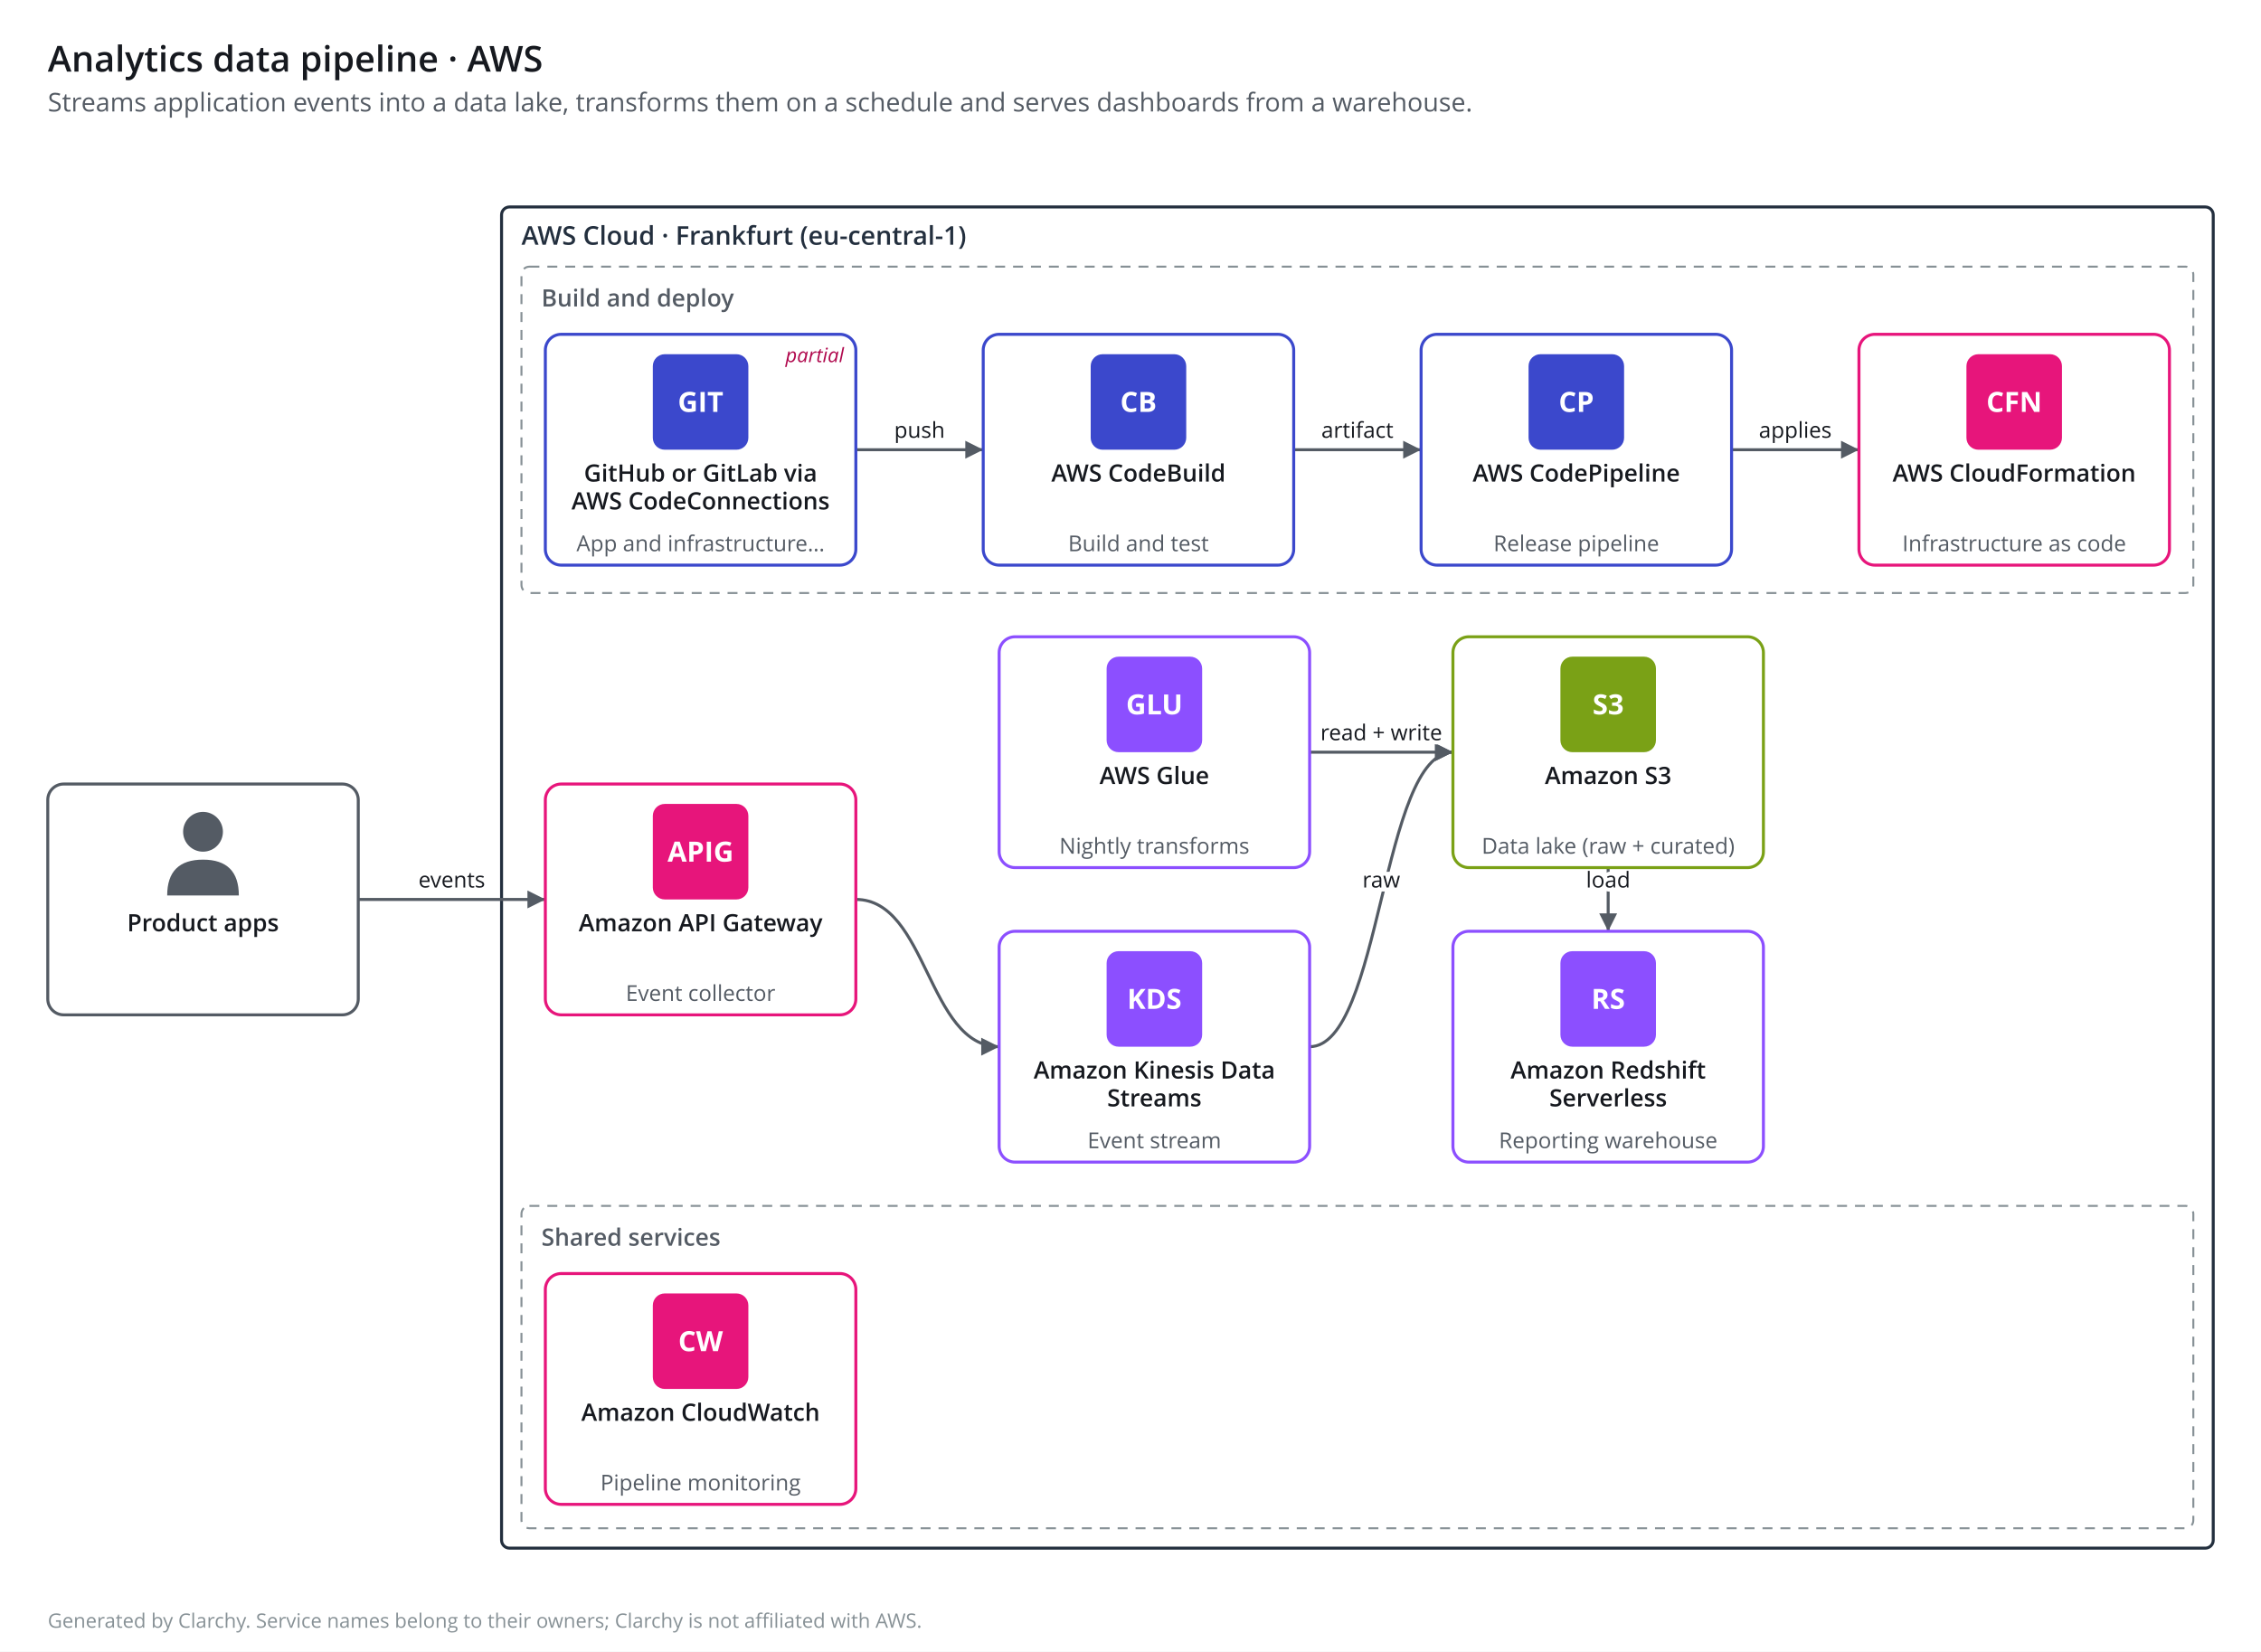
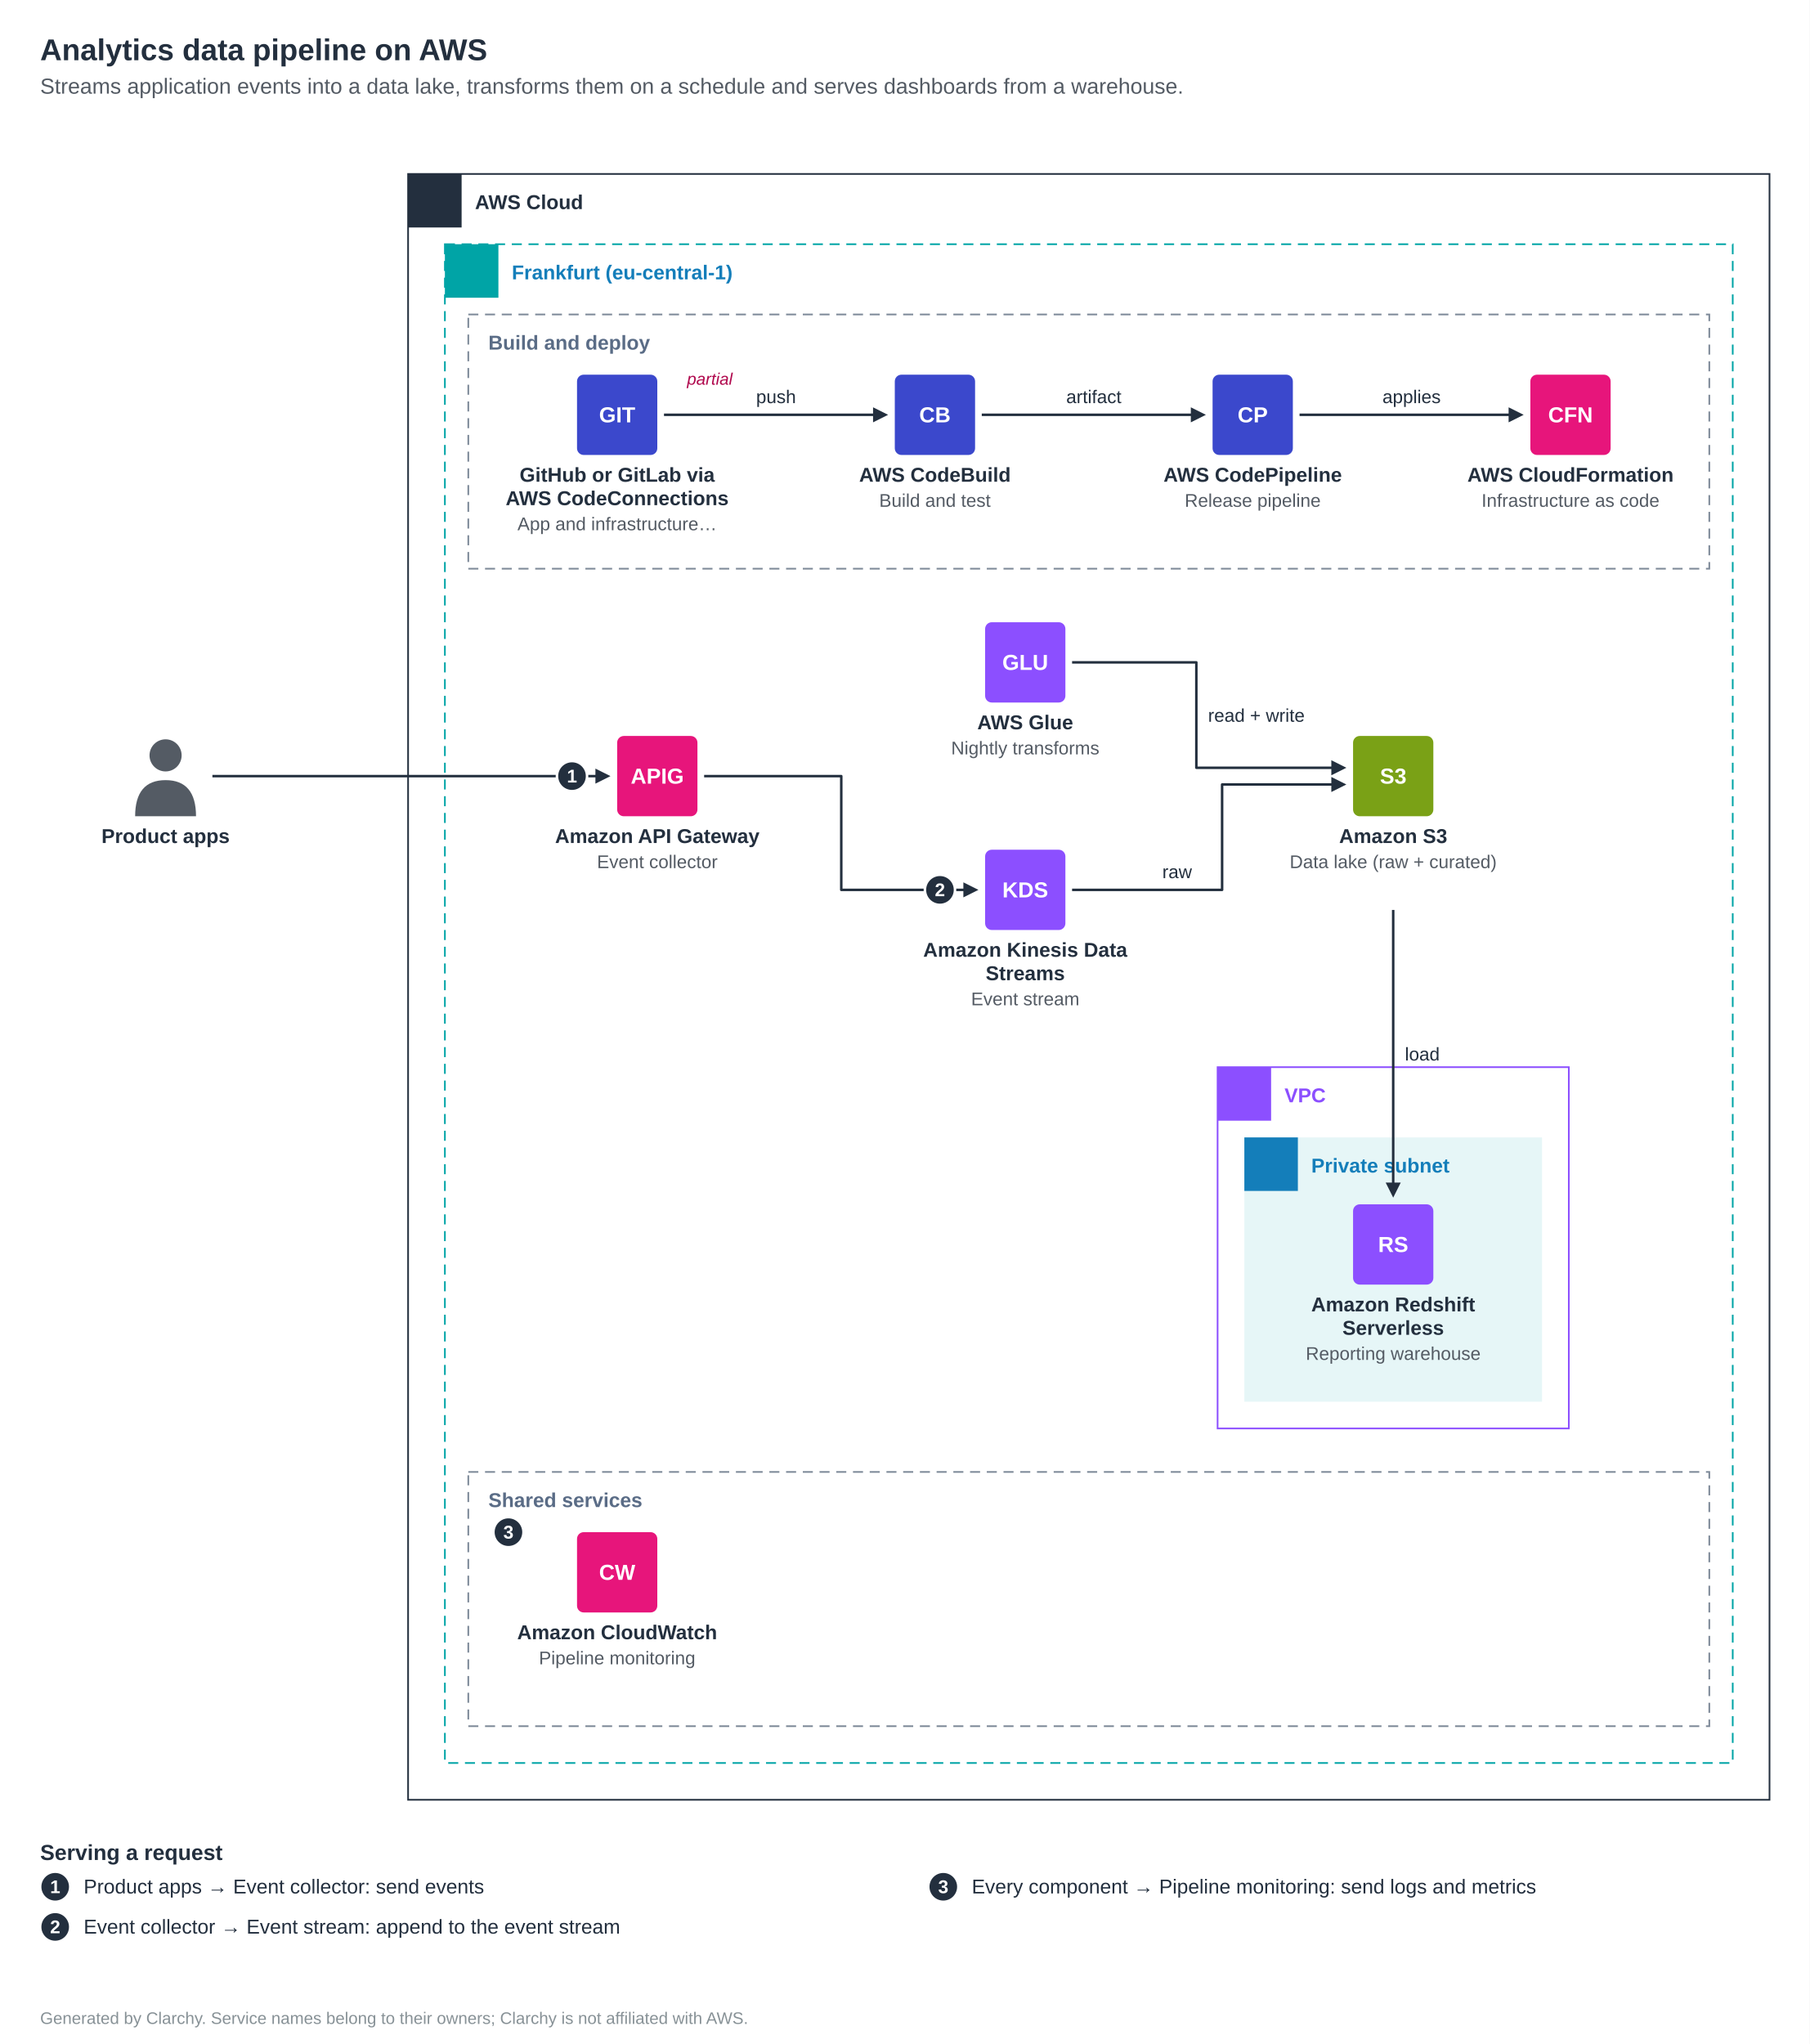
- <svg xmlns="http://www.w3.org/2000/svg" class="ca-diagram ca-aws" width="1136" height="830" viewBox="0 0 1136 830" role="img" data-body-top="80" data-body-bottom="802" aria-label="Analytics data pipeline on AWS">
-   <style>.ca-aws{font-family:'Open Sans', 'Helvetica Neue', Arial, sans-serif}
+ <svg xmlns="http://www.w3.org/2000/svg" class="ca-diagram ca-aws" width="1082" height="1222" viewBox="0 0 1082 1222" role="img" data-body-top="80" data-body-bottom="1194" data-drawing-bottom="1084" aria-label="Analytics data pipeline on AWS">
+   <style>.ca-aws{font-family:'Amazon Ember', 'Helvetica Neue', Arial, sans-serif}
.ca-aws .ca-bg{fill:#ffffff}
- .ca-aws .ca-title{font-size:18px;font-weight:600;fill:#16191f}
- .ca-aws .ca-subtitle{font-size:13px;fill:#545b64}
- .ca-aws .ca-cloud{fill:#FFFFFF;stroke:#232F3E;stroke-width:1.5;}
- .ca-aws .ca-cloud-label{font-size:13px;font-weight:600;fill:#232F3E}
- .ca-aws .ca-band{fill:none;stroke:#879196;stroke-dasharray:5 4}
- .ca-aws .ca-band-label{font-size:12px;font-weight:600;fill:#545B64}
- .ca-aws .ca-node-box{fill:#ffffff;stroke-width:1.5}
- .ca-aws .ca-badge{font-size:14px;font-weight:700;fill:#ffffff}
- .ca-aws .ca-service{font-size:12px;font-weight:600;fill:#16191f}
- .ca-aws .ca-label{font-size:11px;fill:#545b64}
+ .ca-aws .ca-title{font-size:18px;font-weight:700;fill:#232F3E}
+ .ca-aws .ca-subtitle{font-size:13px;fill:#545B64}
+ .ca-aws .ca-group-label{font-size:12px;font-weight:600;fill:#232F3E}
+ .ca-aws .ca-badge{font-size:13px;font-weight:700;fill:#ffffff}
+ .ca-aws .ca-service{font-size:12px;font-weight:600;fill:#232F3E}
+ .ca-aws .ca-label{font-size:11px;fill:#545B64}
.ca-aws .ca-fidelity{font-size:10px;font-style:italic;fill:#b0084d}
- .ca-aws .ca-edge{fill:none;stroke:#545B64;stroke-width:1.5}
- .ca-aws .ca-arrow{fill:#545B64}
- .ca-aws .ca-edge-label{font-size:11px;fill:#16191f;paint-order:stroke;stroke:#ffffff;stroke-width:4}
- .ca-aws .ca-footer{font-size:10px;fill:#879196}</style>
-   <rect class="ca-bg" width="1136" height="830" />
-   <text class="ca-title" x="24" y="36">Analytics data pipeline · AWS</text>
+ .ca-aws .ca-edge{fill:none;stroke:#232F3E;stroke-width:1.5;stroke-linejoin:round}
+ .ca-aws .ca-arrow{fill:#232F3E}
+ .ca-aws .ca-edge-label{font-size:11px;fill:#232F3E;paint-order:stroke;stroke:#ffffff;stroke-width:4;stroke-linejoin:round}
+ .ca-aws .ca-step circle{fill:#232F3E;stroke:#ffffff;stroke-width:1.5}
+ .ca-aws .ca-step text{font-size:11px;font-weight:700;fill:#ffffff}
+ .ca-aws .ca-steps-title{font-size:13px;font-weight:700;fill:#232F3E}
+ .ca-aws .ca-steps-text{font-size:12px;fill:#232F3E}
+ .ca-aws .ca-footer{font-size:10px;fill:#879196}
+ .ca-aws .ca-node-box{fill:transparent;stroke:transparent;stroke-width:1.5}
+ .ca-aws .ca-group-cloud{fill:none;stroke:#232F3E}
+ .ca-aws .ca-group-cloud-label{fill:#232F3E;font-weight:600}
+ .ca-aws .ca-group-region{fill:none;stroke:#00A4A6;stroke-dasharray:6 4}
+ .ca-aws .ca-group-region-label{fill:#147EBA;font-weight:600}
+ .ca-aws .ca-group-vpc{fill:none;stroke:#8C4FFF}
+ .ca-aws .ca-group-vpc-label{fill:#8C4FFF;font-weight:600}
+ .ca-aws .ca-group-public{fill:#F2F6E8;stroke:none}
+ .ca-aws .ca-group-public-label{fill:#248814;font-weight:600}
+ .ca-aws .ca-group-private{fill:#E6F6F7;stroke:none}
+ .ca-aws .ca-group-private-label{fill:#147EBA;font-weight:600}
+ .ca-aws .ca-group-generic{fill:none;stroke:#7D8998;stroke-dasharray:6 4}
+ .ca-aws .ca-group-generic-label{fill:#5A6C86;font-weight:600}</style>
+   <rect class="ca-bg" width="1082" height="1222" />
+   <text class="ca-title" x="24" y="36">Analytics data pipeline on AWS</text>
  <text class="ca-subtitle" x="24" y="56">Streams application events into a data lake, transforms them on a schedule and serves dashboards from a warehouse.</text>
-   <rect class="ca-cloud" x="252" y="104" width="860" height="674" rx="4" />
-   <text class="ca-cloud-label" x="262" y="123">AWS Cloud · Frankfurt (eu-central-1)</text>
-   <rect class="ca-band" x="262" y="134" width="840" height="164" rx="4" />
-   <text class="ca-band-label" x="272" y="154">Build and deploy</text>
-   <rect class="ca-band" x="262" y="606" width="840" height="162" rx="4" />
-   <text class="ca-band-label" x="272" y="626">Shared services</text>
-   <path class="ca-edge" data-from="apps" data-to="collector" d="M180,452 C227,452 227,452 274,452" />
-   <polygon class="ca-arrow" data-from="apps" data-to="collector" points="274,452 265,447.5 265,456.5" />
-   <text class="ca-edge-label" data-from="apps" data-to="collector" x="227" y="446" text-anchor="middle">events</text>
-   <path class="ca-edge" data-from="collector" data-to="stream" d="M430,452 C466,452 466,526 502,526" />
-   <polygon class="ca-arrow" data-from="collector" data-to="stream" points="502,526 493,521.5 493,530.5" />
-   <path class="ca-edge" data-from="stream" data-to="lake" d="M658,526 C694,526 694,378 730,378" />
-   <polygon class="ca-arrow" data-from="stream" data-to="lake" points="730,378 721,373.5 721,382.5" />
-   <text class="ca-edge-label" data-from="stream" data-to="lake" x="694" y="446" text-anchor="middle">raw</text>
-   <path class="ca-edge" data-from="etl" data-to="lake" d="M658,378 C694,378 694,378 730,378" />
-   <polygon class="ca-arrow" data-from="etl" data-to="lake" points="730,378 721,373.5 721,382.5" />
-   <text class="ca-edge-label" data-from="etl" data-to="lake" x="694" y="372" text-anchor="middle">read + write</text>
-   <path class="ca-edge" data-from="lake" data-to="warehouse" d="M808,436 C808,452 808,452 808,468" />
-   <polygon class="ca-arrow" data-from="lake" data-to="warehouse" points="808,468 803.5,459 812.5,459" />
-   <text class="ca-edge-label" data-from="lake" data-to="warehouse" x="808" y="446" text-anchor="middle">load</text>
-   <path class="ca-edge" data-from="repo" data-to="build" d="M430,226 C462,226 462,226 494,226" />
-   <polygon class="ca-arrow" data-from="repo" data-to="build" points="494,226 485,221.5 485,230.5" />
-   <text class="ca-edge-label" data-from="repo" data-to="build" x="462" y="220" text-anchor="middle">push</text>
-   <path class="ca-edge" data-from="build" data-to="deploy" d="M650,226 C682,226 682,226 714,226" />
-   <polygon class="ca-arrow" data-from="build" data-to="deploy" points="714,226 705,221.5 705,230.5" />
-   <text class="ca-edge-label" data-from="build" data-to="deploy" x="682" y="220" text-anchor="middle">artifact</text>
-   <path class="ca-edge" data-from="deploy" data-to="infra-code" d="M870,226 C902,226 902,226 934,226" />
-   <polygon class="ca-arrow" data-from="deploy" data-to="infra-code" points="934,226 925,221.5 925,230.5" />
-   <text class="ca-edge-label" data-from="deploy" data-to="infra-code" x="902" y="220" text-anchor="middle">applies</text>
+   <rect class="ca-group ca-group-cloud" x="244" y="104" width="814" height="972" rx="0" />
+   <rect x="244" y="104" width="32" height="32" fill="#232F3E" />
+   <text class="ca-group-label ca-group-cloud-label" x="284" y="125">AWS Cloud</text>
+   <rect class="ca-group ca-group-region" x="266" y="146" width="770" height="908" rx="0" />
+   <rect x="266" y="146" width="32" height="32" fill="#00A4A6" />
+   <text class="ca-group-label ca-group-region-label" x="306" y="167">Frankfurt (eu-central-1)</text>
+   <rect class="ca-group ca-group-generic" x="280" y="188" width="742" height="152" rx="0" />
+   <text class="ca-group-label ca-group-generic-label" x="292" y="209">Build and deploy</text>
+   <rect class="ca-group ca-group-vpc" x="728" y="638" width="210" height="216" rx="0" />
+   <rect x="728" y="638" width="32" height="32" fill="#8C4FFF" />
+   <text class="ca-group-label ca-group-vpc-label" x="768" y="659">VPC</text>
+   <rect class="ca-group ca-group-private" x="744" y="680" width="178" height="158" rx="0" />
+   <rect x="744" y="680" width="32" height="32" fill="#147EBA" />
+   <text class="ca-group-label ca-group-private-label" x="784" y="701">Private subnet</text>
+   <rect class="ca-group ca-group-generic" x="280" y="880" width="742" height="152" rx="0" />
+   <text class="ca-group-label ca-group-generic-label" x="292" y="901">Shared services</text>
+   <path class="ca-edge" data-from="apps" data-to="collector" d="M127,464 L359,464" />
+   <polygon class="ca-arrow" data-from="apps" data-to="collector" points="365,464 356,459.5 356,468.5" />
+   <path class="ca-edge" data-from="collector" data-to="stream" d="M421,464 L503,464 L503,532 L579,532" />
+   <polygon class="ca-arrow" data-from="collector" data-to="stream" points="585,532 576,527.5 576,536.5" />
+   <path class="ca-edge" data-from="stream" data-to="lake" d="M641,532 L730.7,532 L730.7,469 L799,469" />
+   <polygon class="ca-arrow" data-from="stream" data-to="lake" points="805,469 796,464.5 796,473.5" />
+   <text class="ca-edge-label" data-from="stream" data-to="lake" x="703.8" y="525" text-anchor="middle">raw</text>
+   <path class="ca-edge" data-from="etl" data-to="lake" d="M641,396 L715.3,396 L715.3,459 L799,459" />
+   <polygon class="ca-arrow" data-from="etl" data-to="lake" points="805,459 796,454.5 796,463.5" />
+   <text class="ca-edge-label" data-from="etl" data-to="lake" x="722.3" y="431.5" text-anchor="start">read + write</text>
+   <path class="ca-edge" data-from="lake" data-to="warehouse" d="M833,544 L833,710" />
+   <polygon class="ca-arrow" data-from="lake" data-to="warehouse" points="833,716 828.5,707 837.5,707" />
+   <text class="ca-edge-label" data-from="lake" data-to="warehouse" x="840" y="634" text-anchor="start">load</text>
+   <path class="ca-edge" data-from="repo" data-to="build" d="M397,248 L525,248" />
+   <polygon class="ca-arrow" data-from="repo" data-to="build" points="531,248 522,243.5 522,252.5" />
+   <text class="ca-edge-label" data-from="repo" data-to="build" x="464" y="241" text-anchor="middle">push</text>
+   <path class="ca-edge" data-from="build" data-to="deploy" d="M587,248 L715,248" />
+   <polygon class="ca-arrow" data-from="build" data-to="deploy" points="721,248 712,243.5 712,252.5" />
+   <text class="ca-edge-label" data-from="build" data-to="deploy" x="654" y="241" text-anchor="middle">artifact</text>
+   <path class="ca-edge" data-from="deploy" data-to="infra-code" d="M777,248 L905,248" />
+   <polygon class="ca-arrow" data-from="deploy" data-to="infra-code" points="911,248 902,243.5 902,252.5" />
+   <text class="ca-edge-label" data-from="deploy" data-to="infra-code" x="844" y="241" text-anchor="middle">applies</text>
  <g class="node" data-id="apps" data-capability="client" data-stage="users">
-     <rect class="ca-node-box" x="24" y="394" width="156" height="116" rx="8" style="stroke:#545B64" />
+     <rect class="ca-node-box" x="24" y="434" width="150" height="110" rx="4" />
    <g fill="#545B64">
-       <circle cx="102" cy="418" r="10" />
-       <path d="M84,450 Q84,432 102,432 Q120,432 120,450 Z" />
+       <circle cx="99" cy="451.6" r="9.6" />
+       <path d="M80.8,488 Q80.8,466.4 99,466.4 Q117.2,466.4 117.2,488 Z" />
    </g>
-     <text class="ca-service" x="102" y="468" text-anchor="middle">Product apps</text>
+     <text class="ca-service" x="99" y="504" text-anchor="middle">Product apps</text>
  </g>
  <g class="node" data-id="collector" data-capability="api-gateway" data-stage="serve">
-     <rect class="ca-node-box" x="274" y="394" width="156" height="116" rx="8" style="stroke:#E7157B" />
-     <rect x="328" y="404" width="48" height="48" rx="6" fill="#E7157B" />
-     <text class="ca-badge" x="352" y="433" text-anchor="middle">APIG</text>
-     <text class="ca-service" x="352" y="468" text-anchor="middle">Amazon API Gateway</text>
-     <text class="ca-label" x="352" y="503" text-anchor="middle">Event collector</text>
+     <rect class="ca-node-box" x="318" y="434" width="150" height="110" rx="4" />
+     <rect x="369" y="440" width="48" height="48" rx="4" fill="#E7157B" />
+     <text class="ca-badge" x="393" y="468.5" text-anchor="middle">APIG</text>
+     <text class="ca-service" x="393" y="504" text-anchor="middle">Amazon API Gateway</text>
+     <text class="ca-label" x="393" y="519" text-anchor="middle">Event collector</text>
  </g>
  <g class="node" data-id="stream" data-capability="stream" data-stage="integrate">
-     <rect class="ca-node-box" x="502" y="468" width="156" height="116" rx="8" style="stroke:#8C4FFF" />
-     <rect x="556" y="478" width="48" height="48" rx="6" fill="#8C4FFF" />
-     <text class="ca-badge" x="580" y="507" text-anchor="middle">KDS</text>
-     <text class="ca-service" x="580" y="542" text-anchor="middle">Amazon Kinesis Data</text>
-     <text class="ca-service" x="580" y="556" text-anchor="middle">Streams</text>
-     <text class="ca-label" x="580" y="577" text-anchor="middle">Event stream</text>
+     <rect class="ca-node-box" x="538" y="502" width="150" height="110" rx="4" />
+     <rect x="589" y="508" width="48" height="48" rx="4" fill="#8C4FFF" />
+     <text class="ca-badge" x="613" y="536.5" text-anchor="middle">KDS</text>
+     <text class="ca-service" x="613" y="572" text-anchor="middle">Amazon Kinesis Data</text>
+     <text class="ca-service" x="613" y="586" text-anchor="middle">Streams</text>
+     <text class="ca-label" x="613" y="601" text-anchor="middle">Event stream</text>
  </g>
  <g class="node" data-id="etl" data-capability="batch-etl" data-stage="integrate">
-     <rect class="ca-node-box" x="502" y="320" width="156" height="116" rx="8" style="stroke:#8C4FFF" />
-     <rect x="556" y="330" width="48" height="48" rx="6" fill="#8C4FFF" />
-     <text class="ca-badge" x="580" y="359" text-anchor="middle">GLU</text>
-     <text class="ca-service" x="580" y="394" text-anchor="middle">AWS Glue</text>
-     <text class="ca-label" x="580" y="429" text-anchor="middle">Nightly transforms</text>
+     <rect class="ca-node-box" x="538" y="366" width="150" height="110" rx="4" />
+     <rect x="589" y="372" width="48" height="48" rx="4" fill="#8C4FFF" />
+     <text class="ca-badge" x="613" y="400.5" text-anchor="middle">GLU</text>
+     <text class="ca-service" x="613" y="436" text-anchor="middle">AWS Glue</text>
+     <text class="ca-label" x="613" y="451" text-anchor="middle">Nightly transforms</text>
  </g>
  <g class="node" data-id="lake" data-capability="object-storage" data-stage="store">
-     <rect class="ca-node-box" x="730" y="320" width="156" height="116" rx="8" style="stroke:#7AA116" />
-     <rect x="784" y="330" width="48" height="48" rx="6" fill="#7AA116" />
-     <text class="ca-badge" x="808" y="359" text-anchor="middle">S3</text>
-     <text class="ca-service" x="808" y="394" text-anchor="middle">Amazon S3</text>
-     <text class="ca-label" x="808" y="429" text-anchor="middle">Data lake (raw + curated)</text>
+     <rect class="ca-node-box" x="758" y="434" width="150" height="110" rx="4" />
+     <rect x="809" y="440" width="48" height="48" rx="4" fill="#7AA116" />
+     <text class="ca-badge" x="833" y="468.5" text-anchor="middle">S3</text>
+     <text class="ca-service" x="833" y="504" text-anchor="middle">Amazon S3</text>
+     <text class="ca-label" x="833" y="519" text-anchor="middle">Data lake (raw + curated)</text>
  </g>
  <g class="node" data-id="warehouse" data-capability="data-warehouse" data-stage="store">
-     <rect class="ca-node-box" x="730" y="468" width="156" height="116" rx="8" style="stroke:#8C4FFF" />
-     <rect x="784" y="478" width="48" height="48" rx="6" fill="#8C4FFF" />
-     <text class="ca-badge" x="808" y="507" text-anchor="middle">RS</text>
-     <text class="ca-service" x="808" y="542" text-anchor="middle">Amazon Redshift</text>
-     <text class="ca-service" x="808" y="556" text-anchor="middle">Serverless</text>
-     <text class="ca-label" x="808" y="577" text-anchor="middle">Reporting warehouse</text>
+     <rect class="ca-node-box" x="758" y="714" width="150" height="110" rx="4" />
+     <rect x="809" y="720" width="48" height="48" rx="4" fill="#8C4FFF" />
+     <text class="ca-badge" x="833" y="748.5" text-anchor="middle">RS</text>
+     <text class="ca-service" x="833" y="784" text-anchor="middle">Amazon Redshift</text>
+     <text class="ca-service" x="833" y="798" text-anchor="middle">Serverless</text>
+     <text class="ca-label" x="833" y="813" text-anchor="middle">Reporting warehouse</text>
  </g>
  <g class="node" data-id="logs" data-capability="monitoring" data-stage="operate">
-     <rect class="ca-node-box" x="274" y="640" width="156" height="116" rx="8" style="stroke:#E7157B" />
-     <rect x="328" y="650" width="48" height="48" rx="6" fill="#E7157B" />
-     <text class="ca-badge" x="352" y="679" text-anchor="middle">CW</text>
-     <text class="ca-service" x="352" y="714" text-anchor="middle">Amazon CloudWatch</text>
-     <text class="ca-label" x="352" y="749" text-anchor="middle">Pipeline monitoring</text>
+     <rect class="ca-node-box" x="294" y="910" width="150" height="110" rx="4" />
+     <rect x="345" y="916" width="48" height="48" rx="4" fill="#E7157B" />
+     <text class="ca-badge" x="369" y="944.5" text-anchor="middle">CW</text>
+     <text class="ca-service" x="369" y="980" text-anchor="middle">Amazon CloudWatch</text>
+     <text class="ca-label" x="369" y="995" text-anchor="middle">Pipeline monitoring</text>
  </g>
  <g class="node" data-id="repo" data-capability="source-control" data-stage="code">
-     <rect class="ca-node-box" x="274" y="168" width="156" height="116" rx="8" style="stroke:#3B48CC" />
-     <rect x="328" y="178" width="48" height="48" rx="6" fill="#3B48CC" />
-     <text class="ca-badge" x="352" y="207" text-anchor="middle">GIT</text>
-     <text class="ca-service" x="352" y="242" text-anchor="middle">GitHub or GitLab via</text>
-     <text class="ca-service" x="352" y="256" text-anchor="middle">AWS CodeConnections</text>
-     <text class="ca-label" x="352" y="277" text-anchor="middle">App and infrastructure…</text>
-     <text class="ca-fidelity" x="424" y="182" text-anchor="end">partial</text>
+     <rect class="ca-node-box" x="294" y="218" width="150" height="110" rx="4" />
+     <rect x="345" y="224" width="48" height="48" rx="4" fill="#3B48CC" />
+     <text class="ca-badge" x="369" y="252.5" text-anchor="middle">GIT</text>
+     <text class="ca-service" x="369" y="288" text-anchor="middle">GitHub or GitLab via</text>
+     <text class="ca-service" x="369" y="302" text-anchor="middle">AWS CodeConnections</text>
+     <text class="ca-label" x="369" y="317" text-anchor="middle">App and infrastructure…</text>
+     <text class="ca-fidelity" x="438" y="230" text-anchor="end">partial</text>
  </g>
  <g class="node" data-id="build" data-capability="ci-build" data-stage="build">
-     <rect class="ca-node-box" x="494" y="168" width="156" height="116" rx="8" style="stroke:#3B48CC" />
-     <rect x="548" y="178" width="48" height="48" rx="6" fill="#3B48CC" />
-     <text class="ca-badge" x="572" y="207" text-anchor="middle">CB</text>
-     <text class="ca-service" x="572" y="242" text-anchor="middle">AWS CodeBuild</text>
-     <text class="ca-label" x="572" y="277" text-anchor="middle">Build and test</text>
+     <rect class="ca-node-box" x="484" y="218" width="150" height="110" rx="4" />
+     <rect x="535" y="224" width="48" height="48" rx="4" fill="#3B48CC" />
+     <text class="ca-badge" x="559" y="252.5" text-anchor="middle">CB</text>
+     <text class="ca-service" x="559" y="288" text-anchor="middle">AWS CodeBuild</text>
+     <text class="ca-label" x="559" y="303" text-anchor="middle">Build and test</text>
  </g>
  <g class="node" data-id="deploy" data-capability="cd-deploy" data-stage="ship">
-     <rect class="ca-node-box" x="714" y="168" width="156" height="116" rx="8" style="stroke:#3B48CC" />
-     <rect x="768" y="178" width="48" height="48" rx="6" fill="#3B48CC" />
-     <text class="ca-badge" x="792" y="207" text-anchor="middle">CP</text>
-     <text class="ca-service" x="792" y="242" text-anchor="middle">AWS CodePipeline</text>
-     <text class="ca-label" x="792" y="277" text-anchor="middle">Release pipeline</text>
+     <rect class="ca-node-box" x="674" y="218" width="150" height="110" rx="4" />
+     <rect x="725" y="224" width="48" height="48" rx="4" fill="#3B48CC" />
+     <text class="ca-badge" x="749" y="252.5" text-anchor="middle">CP</text>
+     <text class="ca-service" x="749" y="288" text-anchor="middle">AWS CodePipeline</text>
+     <text class="ca-label" x="749" y="303" text-anchor="middle">Release pipeline</text>
  </g>
  <g class="node" data-id="infra-code" data-capability="iac" data-stage="code">
-     <rect class="ca-node-box" x="934" y="168" width="156" height="116" rx="8" style="stroke:#E7157B" />
-     <rect x="988" y="178" width="48" height="48" rx="6" fill="#E7157B" />
-     <text class="ca-badge" x="1012" y="207" text-anchor="middle">CFN</text>
-     <text class="ca-service" x="1012" y="242" text-anchor="middle">AWS CloudFormation</text>
-     <text class="ca-label" x="1012" y="277" text-anchor="middle">Infrastructure as code</text>
+     <rect class="ca-node-box" x="864" y="218" width="150" height="110" rx="4" />
+     <rect x="915" y="224" width="48" height="48" rx="4" fill="#E7157B" />
+     <text class="ca-badge" x="939" y="252.5" text-anchor="middle">CFN</text>
+     <text class="ca-service" x="939" y="288" text-anchor="middle">AWS CloudFormation</text>
+     <text class="ca-label" x="939" y="303" text-anchor="middle">Infrastructure as code</text>
  </g>
-   <text class="ca-footer" x="24" y="818">Generated by Clarchy. Service names belong to their owners; Clarchy is not affiliated with AWS.</text>
+   <g class="ca-step" data-step="1">
+     <circle cx="342" cy="464" r="9" />
+     <text x="342" y="467.8" text-anchor="middle">1</text>
+   </g>
+   <g class="ca-step" data-step="2">
+     <circle cx="562" cy="532" r="9" />
+     <text x="562" y="535.8" text-anchor="middle">2</text>
+   </g>
+   <g class="ca-step" data-step="3">
+     <circle cx="304" cy="916" r="9" />
+     <text x="304" y="919.8" text-anchor="middle">3</text>
+   </g>
+   <text class="ca-steps-title" x="24" y="1112">Serving a request</text>
+   <g class="ca-step" data-step="1">
+     <circle cx="33" cy="1128" r="9" />
+     <text x="33" y="1131.8" text-anchor="middle">1</text>
+   </g>
+   <text class="ca-steps-text" x="50" y="1132">Product apps → Event collector: send events</text>
+   <g class="ca-step" data-step="2">
+     <circle cx="33" cy="1152" r="9" />
+     <text x="33" y="1155.8" text-anchor="middle">2</text>
+   </g>
+   <text class="ca-steps-text" x="50" y="1156">Event collector → Event stream: append to the event stream</text>
+   <g class="ca-step" data-step="3">
+     <circle cx="564" cy="1128" r="9" />
+     <text x="564" y="1131.8" text-anchor="middle">3</text>
+   </g>
+   <text class="ca-steps-text" x="581" y="1132">Every component → Pipeline monitoring: send logs and metrics</text>
+   <text class="ca-footer" x="24" y="1210">Generated by Clarchy. Service names belong to their owners; Clarchy is not affiliated with AWS.</text>
</svg>
